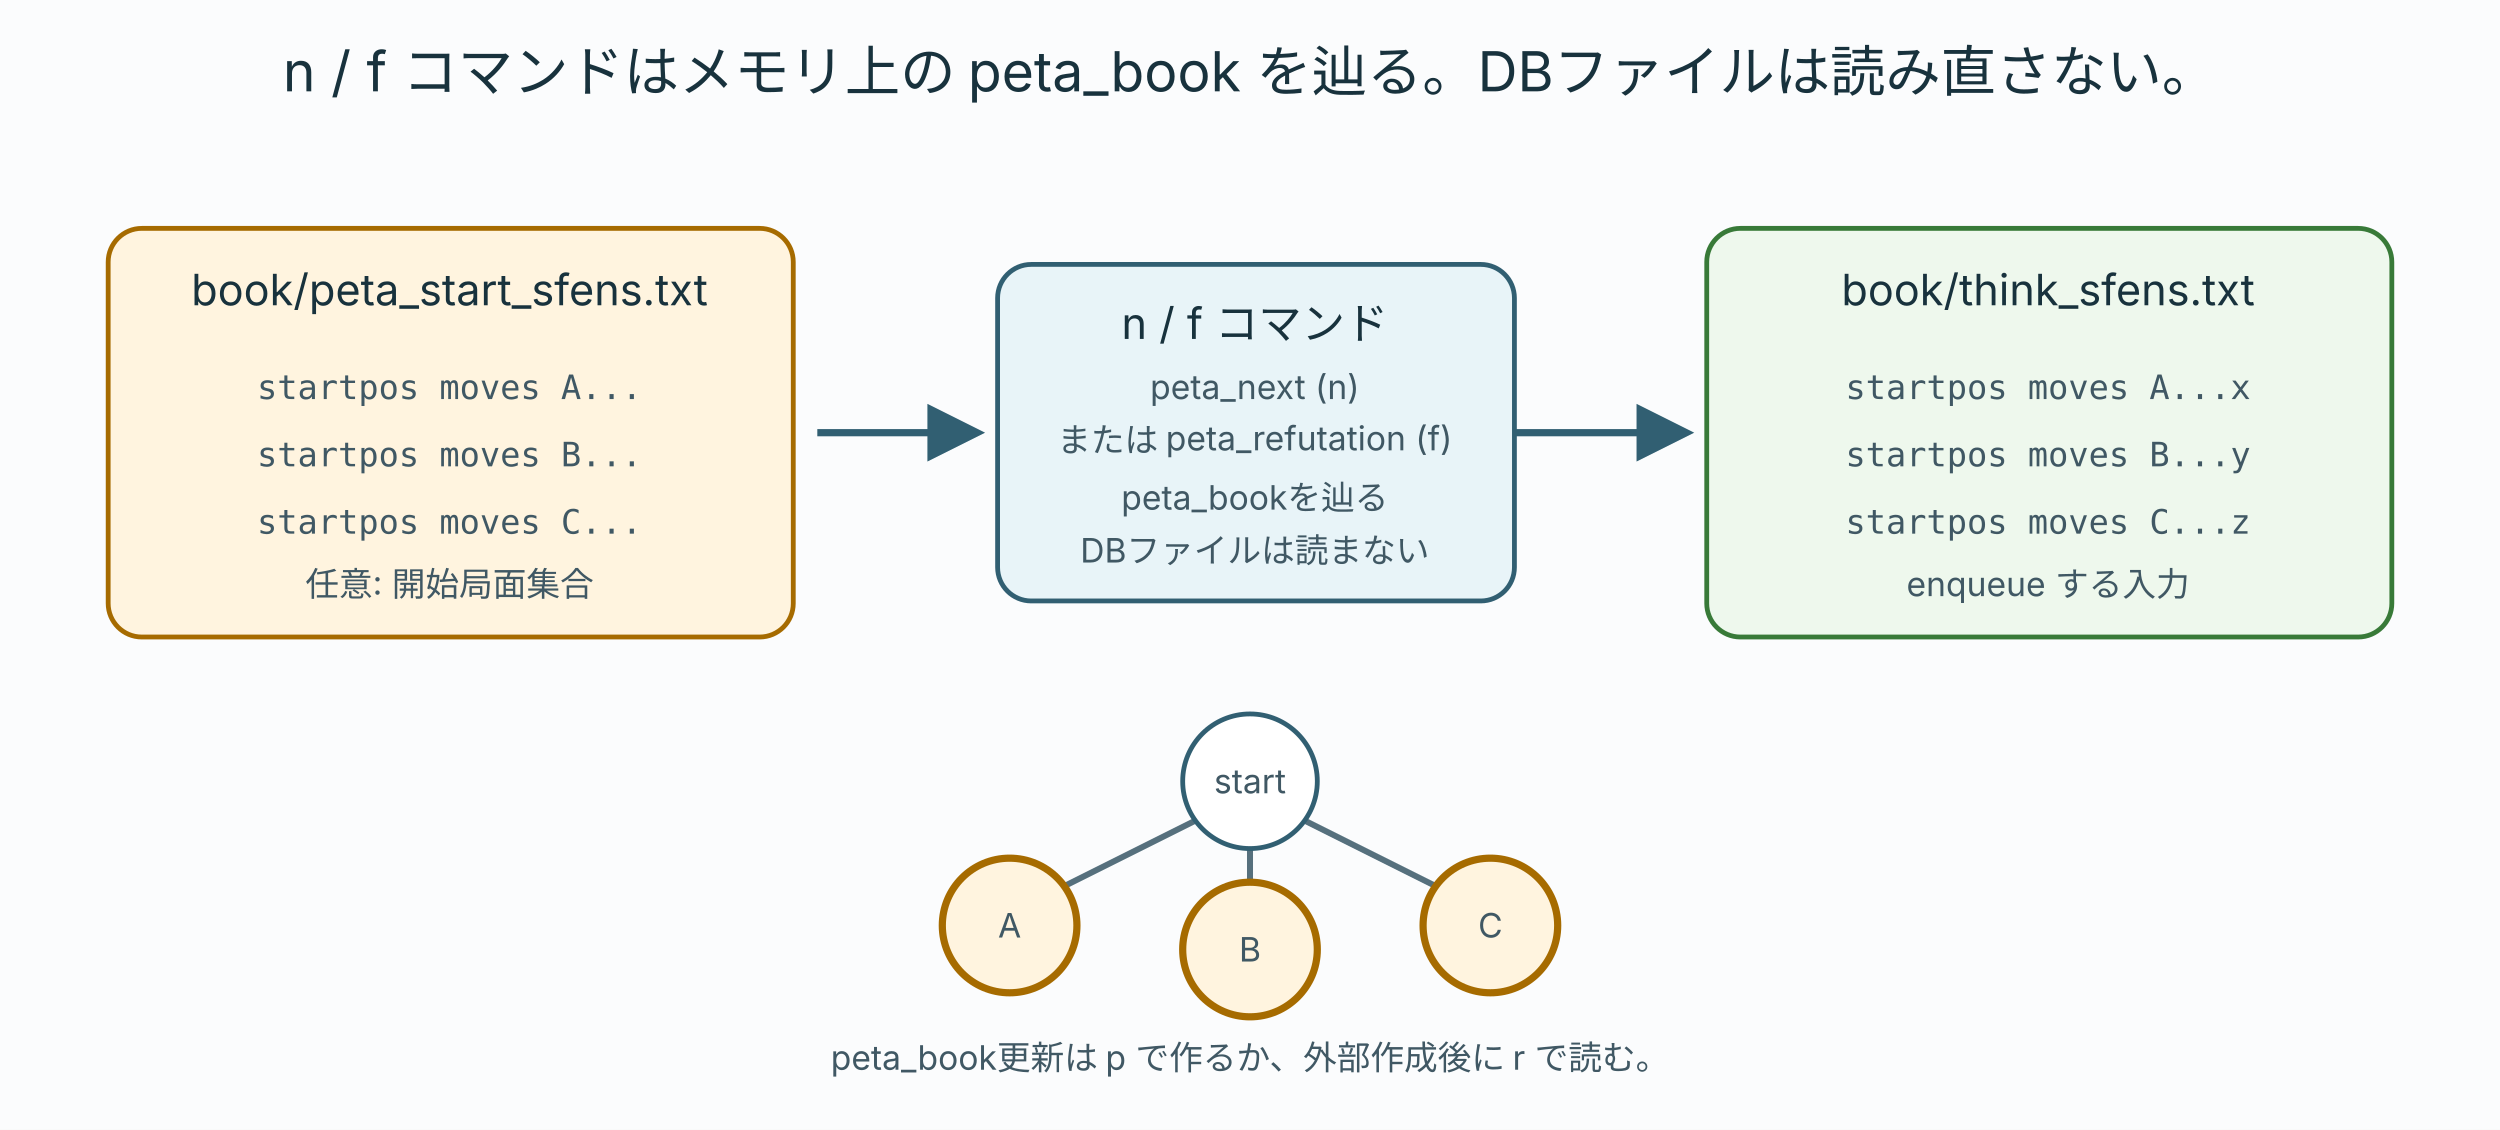
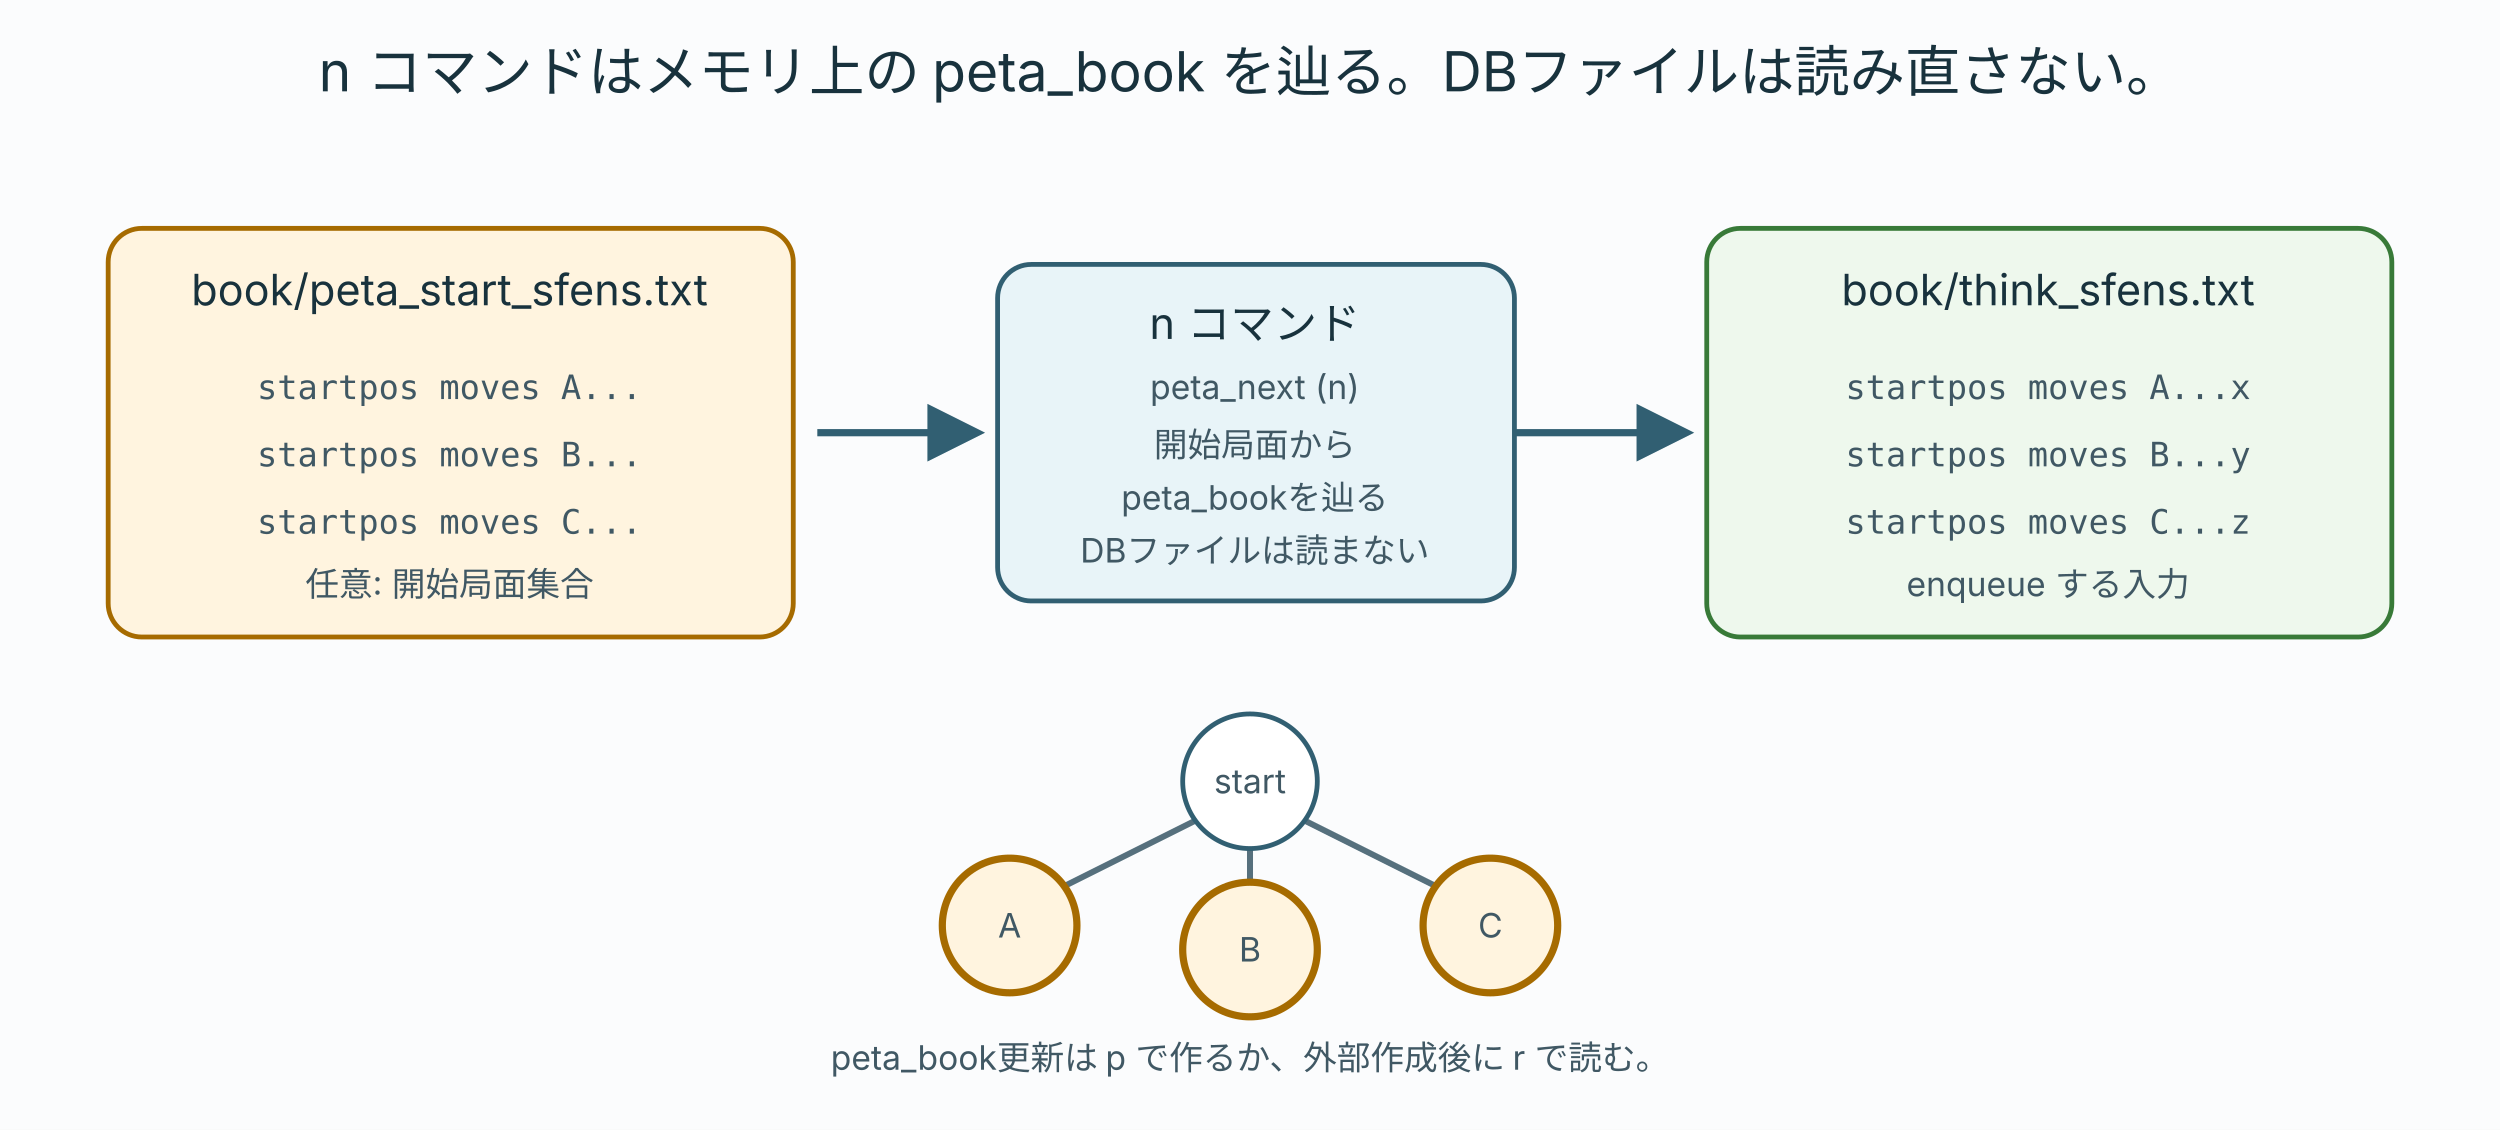
<svg xmlns="http://www.w3.org/2000/svg" width="1040" height="470" viewBox="0 0 1040 470" role="img" aria-labelledby="title desc">
  <defs>
    <marker id="arrow" viewBox="0 0 10 10" refX="8" refY="5" markerWidth="8" markerHeight="8" orient="auto-start-reverse">
      <path d="M 0 0 L 10 5 L 0 10 z" fill="#315f72" />
    </marker>
    <style>
      .bg { fill: #fbfcfd; }
      .box { fill: #ffffff; stroke: #315f72; stroke-width: 2; }
      .file { fill: #fff4df; stroke: #a66b00; stroke-width: 2; }
      .tool { fill: #e8f4f8; stroke: #315f72; stroke-width: 2; }
      .out { fill: #eef8ed; stroke: #387a38; stroke-width: 2; }
      .node { fill: #ffffff; stroke: #315f72; stroke-width: 2; }
      .root { fill: #fff4df; stroke: #a66b00; stroke-width: 3; }
      .line { stroke: #315f72; stroke-width: 3; fill: none; marker-end: url(#arrow); }
      .tree { stroke: #56707d; stroke-width: 2.5; fill: none; }
      .text { font-family: -apple-system, BlinkMacSystemFont, "Segoe UI", sans-serif; fill: #18323d; font-size: 18px; text-anchor: middle; }
      .small { font-size: 14px; fill: #405864; }
      .mono { font-family: ui-monospace, SFMono-Regular, Menlo, Consolas, monospace; font-size: 14px; fill: #405864; }
    </style>
  </defs>
  <rect class="bg" x="0" y="0" width="1040" height="470" />
-   <text class="text" x="520" y="38" style="font-size:23px">n / f コマンドはメモリ上の peta_book を辿る。DBファイルは読み直さない。</text>
+   <text class="text" x="520" y="38" style="font-size:23px">n コマンドはメモリ上の peta_book を辿る。DBファイルは読み直さない。</text>
  <rect class="box file" x="45" y="95" width="285" height="170" rx="14" />
  <text class="text" x="187" y="127">book/peta_start_sfens.txt</text>
  <text class="mono" x="187" y="166" text-anchor="middle">startpos moves A...</text>
  <text class="mono" x="187" y="194" text-anchor="middle">startpos moves B...</text>
  <text class="mono" x="187" y="222" text-anchor="middle">startpos moves C...</text>
  <text class="text small" x="187" y="248">任意: 開始局面集合</text>
  <path class="line" d="M 340 180 H 405" />
  <rect class="box tool" x="415" y="110" width="215" height="140" rx="14" />
-   <text class="text" x="522" y="141">n / f コマンド</text>
+   <text class="text" x="522" y="141">n コマンド</text>
  <text class="text small" x="522" y="166">peta_next (n)</text>
-   <text class="text small" x="522" y="188">または peta_refutation (f)</text>
+   <text class="text small" x="522" y="190">開始局面から</text>
  <text class="text small" x="522" y="212">peta_bookを辿る</text>
  <text class="text small" x="522" y="234">DBファイルは読まない</text>
  <path class="line" d="M 630 180 H 700" />
  <rect class="box out" x="710" y="95" width="285" height="170" rx="14" />
  <text class="text" x="852" y="127">book/think_sfens.txt</text>
  <text class="mono" x="852" y="166" text-anchor="middle">startpos moves A...x</text>
  <text class="mono" x="852" y="194" text-anchor="middle">startpos moves B...y</text>
  <text class="mono" x="852" y="222" text-anchor="middle">startpos moves C...z</text>
  <text class="text small" x="852" y="248">enqueue する入力</text>
  <path class="tree" d="M 520 330 L 420 380" />
  <path class="tree" d="M 520 330 L 520 390" />
  <path class="tree" d="M 520 330 L 620 380" />
  <circle class="node root" cx="420" cy="385" r="28" />
  <text class="text small" x="420" y="390">A</text>
  <circle class="node root" cx="520" cy="395" r="28" />
  <text class="text small" x="520" y="400">B</text>
  <circle class="node root" cx="620" cy="385" r="28" />
  <text class="text small" x="620" y="390">C</text>
  <circle class="node" cx="520" cy="325" r="28" />
  <text class="text small" x="520" y="330">start</text>
  <text class="text small" x="520" y="445">peta_book更新は p で作るか、外部作成後に r で読む。</text>
</svg>
